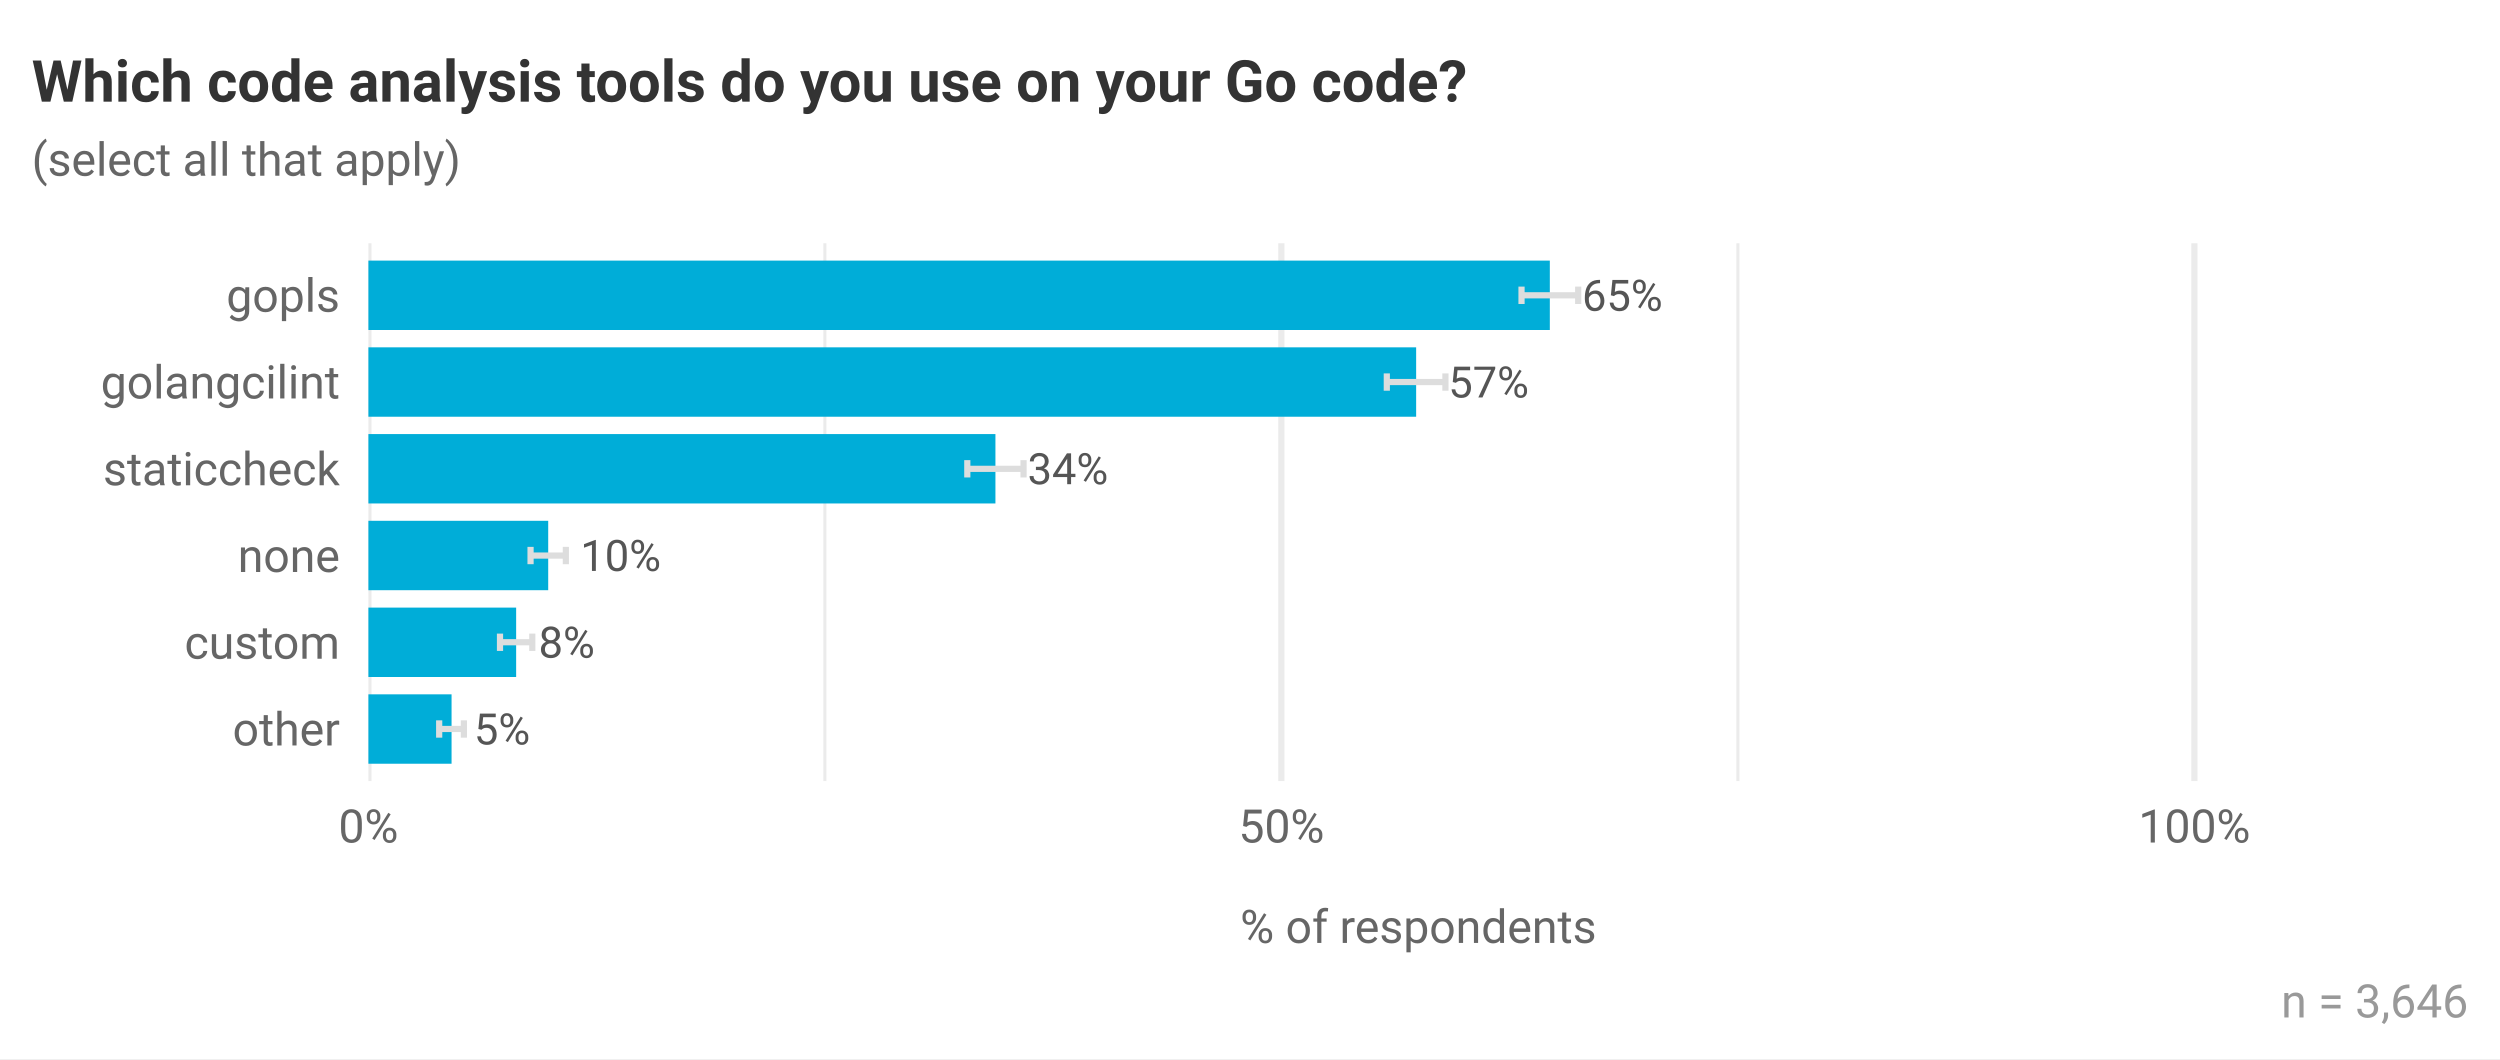
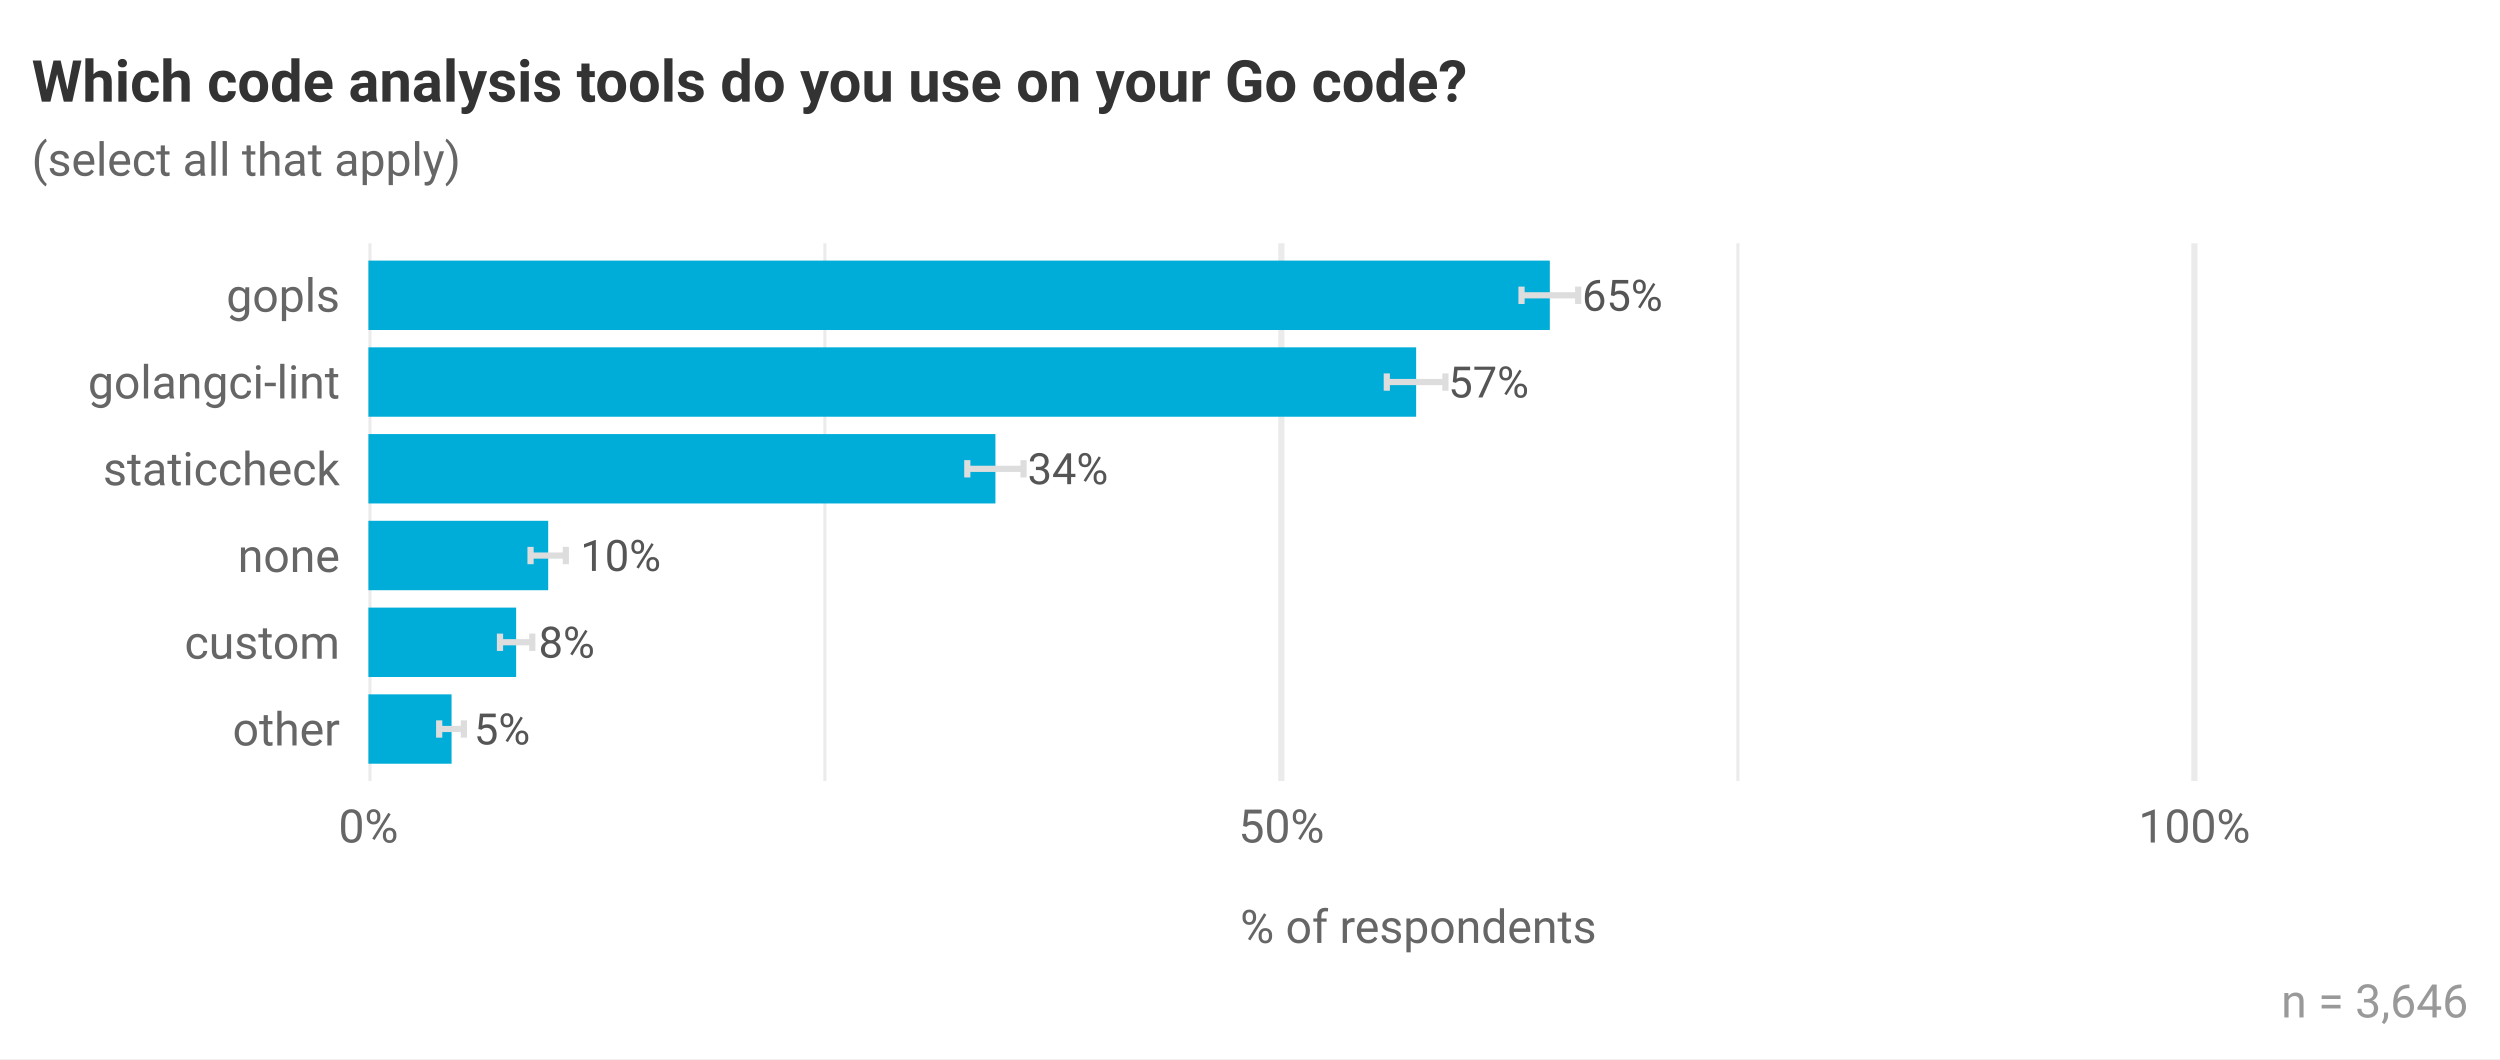
<svg xmlns="http://www.w3.org/2000/svg" class="svglite" width="432.00pt" height="183.00pt" viewBox="0 0 432.00 183.00">
  <defs>
    <style type="text/css">
    .svglite line, .svglite polyline, .svglite polygon, .svglite path, .svglite rect, .svglite circle {
      fill: none;
      stroke: #000000;
      stroke-linecap: round;
      stroke-linejoin: round;
      stroke-miterlimit: 10.00;
    }
    .svglite text {
      white-space: pre;
    }
  </style>
  </defs>
  <rect width="100%" height="100%" style="stroke: none; fill: #FFFFFF;" />
  <defs>
    <clipPath id="cpMC4wMHw0MzIuMDB8MC4wMHwxODMuMDA=">
      <rect x="0.00" y="0.00" width="432.00" height="183.00" />
    </clipPath>
  </defs>
  <g clip-path="url(#cpMC4wMHw0MzIuMDB8MC4wMHwxODMuMDA=)">
</g>
  <defs>
    <clipPath id="cpNjMuNjZ8NDI2LjUyfDQyLjA0fDEzNC45Nw==">
      <rect x="63.66" y="42.04" width="362.86" height="92.93" />
    </clipPath>
  </defs>
  <g clip-path="url(#cpNjMuNjZ8NDI2LjUyfDQyLjA0fDEzNC45Nw==)">
    <polyline points="142.54,134.97 142.54,42.04 " style="stroke-width: 0.53; stroke: #EBEBEB; stroke-linecap: butt;" />
    <polyline points="300.31,134.97 300.31,42.04 " style="stroke-width: 0.53; stroke: #EBEBEB; stroke-linecap: butt;" />
    <polyline points="63.66,134.97 63.66,42.04 " style="stroke-width: 1.07; stroke: #EBEBEB; stroke-linecap: butt;" />
    <polyline points="221.42,134.97 221.42,42.04 " style="stroke-width: 1.07; stroke: #EBEBEB; stroke-linecap: butt;" />
    <polyline points="379.19,134.97 379.19,42.04 " style="stroke-width: 1.07; stroke: #EBEBEB; stroke-linecap: butt;" />
    <rect x="63.66" y="104.99" width="25.53" height="11.99" style="stroke-width: 1.07; stroke: none; stroke-linecap: butt; stroke-linejoin: miter; fill: #00ADD8;" />
    <rect x="63.66" y="60.02" width="181.05" height="11.99" style="stroke-width: 1.07; stroke: none; stroke-linecap: butt; stroke-linejoin: miter; fill: #00ADD8;" />
    <rect x="63.66" y="45.03" width="204.15" height="11.99" style="stroke-width: 1.07; stroke: none; stroke-linecap: butt; stroke-linejoin: miter; fill: #00ADD8;" />
    <rect x="63.66" y="90.00" width="31.07" height="11.99" style="stroke-width: 1.07; stroke: none; stroke-linecap: butt; stroke-linejoin: miter; fill: #00ADD8;" />
    <rect x="63.66" y="119.98" width="14.37" height="11.99" style="stroke-width: 1.07; stroke: none; stroke-linecap: butt; stroke-linejoin: miter; fill: #00ADD8;" />
    <rect x="63.66" y="75.01" width="108.35" height="11.99" style="stroke-width: 1.07; stroke: none; stroke-linecap: butt; stroke-linejoin: miter; fill: #00ADD8;" />
    <polyline points="91.98,112.48 91.98,109.49 " style="stroke-width: 1.07; stroke: #DDDDDD; stroke-linecap: butt;" />
    <polyline points="91.98,110.98 86.40,110.98 " style="stroke-width: 1.07; stroke: #DDDDDD; stroke-linecap: butt;" />
    <polyline points="86.40,112.48 86.40,109.49 " style="stroke-width: 1.07; stroke: #DDDDDD; stroke-linecap: butt;" />
    <polyline points="249.77,67.52 249.77,64.52 " style="stroke-width: 1.07; stroke: #DDDDDD; stroke-linecap: butt;" />
    <polyline points="249.77,66.02 239.64,66.02 " style="stroke-width: 1.07; stroke: #DDDDDD; stroke-linecap: butt;" />
    <polyline points="239.64,67.52 239.64,64.52 " style="stroke-width: 1.07; stroke: #DDDDDD; stroke-linecap: butt;" />
    <polyline points="272.71,52.53 272.71,49.53 " style="stroke-width: 1.07; stroke: #DDDDDD; stroke-linecap: butt;" />
    <polyline points="272.71,51.03 262.92,51.03 " style="stroke-width: 1.07; stroke: #DDDDDD; stroke-linecap: butt;" />
    <polyline points="262.92,52.53 262.92,49.53 " style="stroke-width: 1.07; stroke: #DDDDDD; stroke-linecap: butt;" />
    <polyline points="97.78,97.49 97.78,94.50 " style="stroke-width: 1.07; stroke: #DDDDDD; stroke-linecap: butt;" />
    <polyline points="97.78,96.00 91.68,96.00 " style="stroke-width: 1.07; stroke: #DDDDDD; stroke-linecap: butt;" />
    <polyline points="91.68,97.49 91.68,94.50 " style="stroke-width: 1.07; stroke: #DDDDDD; stroke-linecap: butt;" />
    <polyline points="80.16,127.47 80.16,124.47 " style="stroke-width: 1.07; stroke: #DDDDDD; stroke-linecap: butt;" />
    <polyline points="80.16,125.97 75.89,125.97 " style="stroke-width: 1.07; stroke: #DDDDDD; stroke-linecap: butt;" />
    <polyline points="75.89,127.47 75.89,124.47 " style="stroke-width: 1.07; stroke: #DDDDDD; stroke-linecap: butt;" />
    <polyline points="176.87,82.51 176.87,79.51 " style="stroke-width: 1.07; stroke: #DDDDDD; stroke-linecap: butt;" />
    <polyline points="176.87,81.01 167.15,81.01 " style="stroke-width: 1.07; stroke: #DDDDDD; stroke-linecap: butt;" />
    <polyline points="167.15,82.51 167.15,79.51 " style="stroke-width: 1.07; stroke: #DDDDDD; stroke-linecap: butt;" />
    <text x="93.07" y="113.65" style="font-size: 7.50px;fill: #555555; font-family: &quot;Roboto&quot;;" textLength="9.70px" lengthAdjust="spacingAndGlyphs">8%</text>
    <text x="250.27" y="68.69" style="font-size: 7.50px;fill: #555555; font-family: &quot;Roboto&quot;;" textLength="13.90px" lengthAdjust="spacingAndGlyphs">57%</text>
    <text x="273.38" y="53.70" style="font-size: 7.50px;fill: #555555; font-family: &quot;Roboto&quot;;" textLength="13.91px" lengthAdjust="spacingAndGlyphs">65%</text>
    <text x="100.29" y="98.66" style="font-size: 7.50px;fill: #555555; font-family: &quot;Roboto&quot;;" textLength="13.90px" lengthAdjust="spacingAndGlyphs">10%</text>
    <text x="81.90" y="128.64" style="font-size: 7.50px;fill: #555555; font-family: &quot;Roboto&quot;;" textLength="9.70px" lengthAdjust="spacingAndGlyphs">5%</text>
    <text x="177.57" y="83.67" style="font-size: 7.50px;fill: #555555; font-family: &quot;Roboto&quot;;" textLength="13.91px" lengthAdjust="spacingAndGlyphs">34%</text>
  </g>
  <g clip-path="url(#cpMC4wMHw0MzIuMDB8MC4wMHwxODMuMDA=)">
    <text x="58.73" y="128.82" text-anchor="end" style="font-size: 8.00px;fill: #666666; font-family: &quot;Roboto&quot;;" textLength="18.52px" lengthAdjust="spacingAndGlyphs">other</text>
    <text x="58.73" y="113.83" text-anchor="end" style="font-size: 8.00px;fill: #666666; font-family: &quot;Roboto&quot;;" textLength="26.91px" lengthAdjust="spacingAndGlyphs">custom</text>
    <text x="58.73" y="98.84" text-anchor="end" style="font-size: 8.00px;fill: #666666; font-family: &quot;Roboto&quot;;" textLength="17.62px" lengthAdjust="spacingAndGlyphs">none</text>
    <text x="58.73" y="83.85" text-anchor="end" style="font-size: 8.00px;fill: #666666; font-family: &quot;Roboto&quot;;" textLength="40.90px" lengthAdjust="spacingAndGlyphs">staticcheck</text>
-     <text x="58.73" y="68.86" text-anchor="end" style="font-size: 8.00px;fill: #666666; font-family: &quot;Roboto&quot;;" textLength="41.27px" lengthAdjust="spacingAndGlyphs">golangcilint</text>
+     <text x="58.73" y="68.86" text-anchor="end" style="font-size: 8.00px;fill: #666666; font-family: &quot;Roboto&quot;;" textLength="45.27px" lengthAdjust="spacingAndGlyphs">golangci-lint</text>
    <text x="58.73" y="53.87" text-anchor="end" style="font-size: 8.00px;fill: #666666; font-family: &quot;Roboto&quot;;" textLength="19.61px" lengthAdjust="spacingAndGlyphs">gopls</text>
    <text x="63.66" y="145.59" text-anchor="middle" style="font-size: 8.00px;fill: #666666; font-family: &quot;Roboto&quot;;" textLength="10.34px" lengthAdjust="spacingAndGlyphs">0%</text>
    <text x="221.42" y="145.59" text-anchor="middle" style="font-size: 8.00px;fill: #666666; font-family: &quot;Roboto&quot;;" textLength="14.83px" lengthAdjust="spacingAndGlyphs">50%</text>
    <text x="379.19" y="145.59" text-anchor="middle" style="font-size: 8.00px;fill: #666666; font-family: &quot;Roboto&quot;;" textLength="19.32px" lengthAdjust="spacingAndGlyphs">100%</text>
    <text x="245.09" y="162.94" text-anchor="middle" style="font-size: 8.00px;fill: #666666; font-family: &quot;Roboto&quot;;" textLength="61.58px" lengthAdjust="spacingAndGlyphs">% of respondents</text>
    <text x="5.48" y="30.37" style="font-size: 8.00px;fill: #666666; font-family: &quot;Roboto&quot;;" textLength="74.08px" lengthAdjust="spacingAndGlyphs">(select all that apply)</text>
    <text x="5.48" y="17.57" style="font-size: 10.00px; font-weight: bold;fill: #333333; font-family: &quot;Roboto&quot;;" textLength="248.24px" lengthAdjust="spacingAndGlyphs">Which code analysis tools do you use on your Go code?</text>
    <text x="426.52" y="175.82" text-anchor="end" style="font-size: 8.00px;fill: #999999; font-family: &quot;Roboto&quot;;" textLength="34.26px" lengthAdjust="spacingAndGlyphs">n =  3,646</text>
  </g>
</svg>
